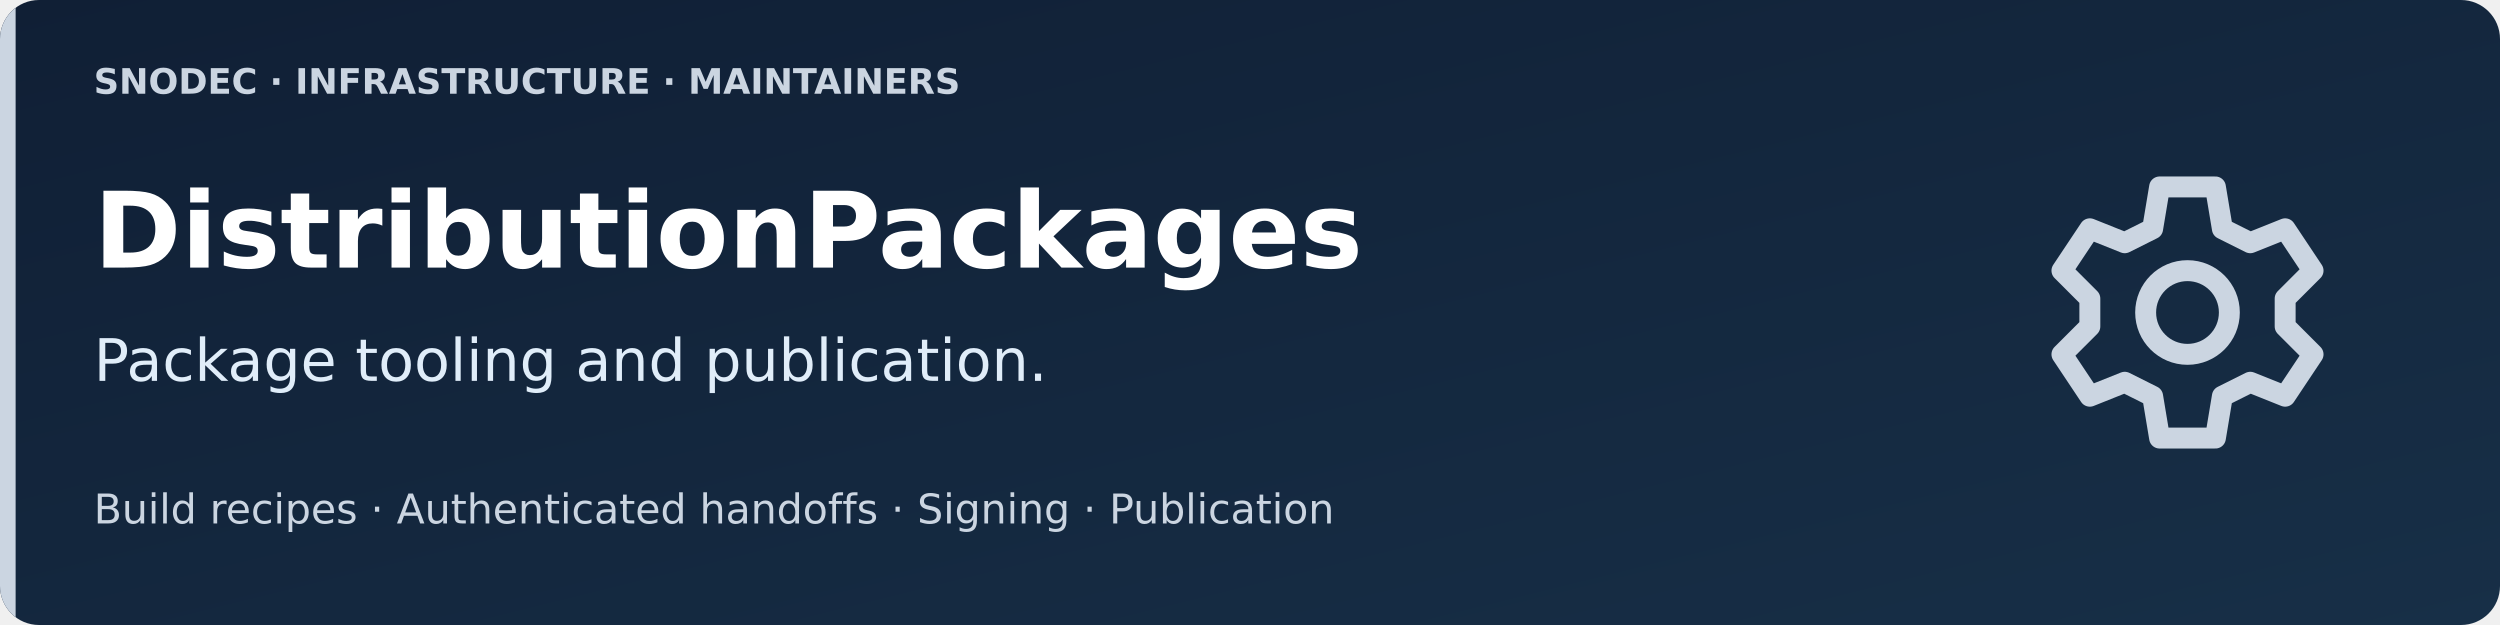
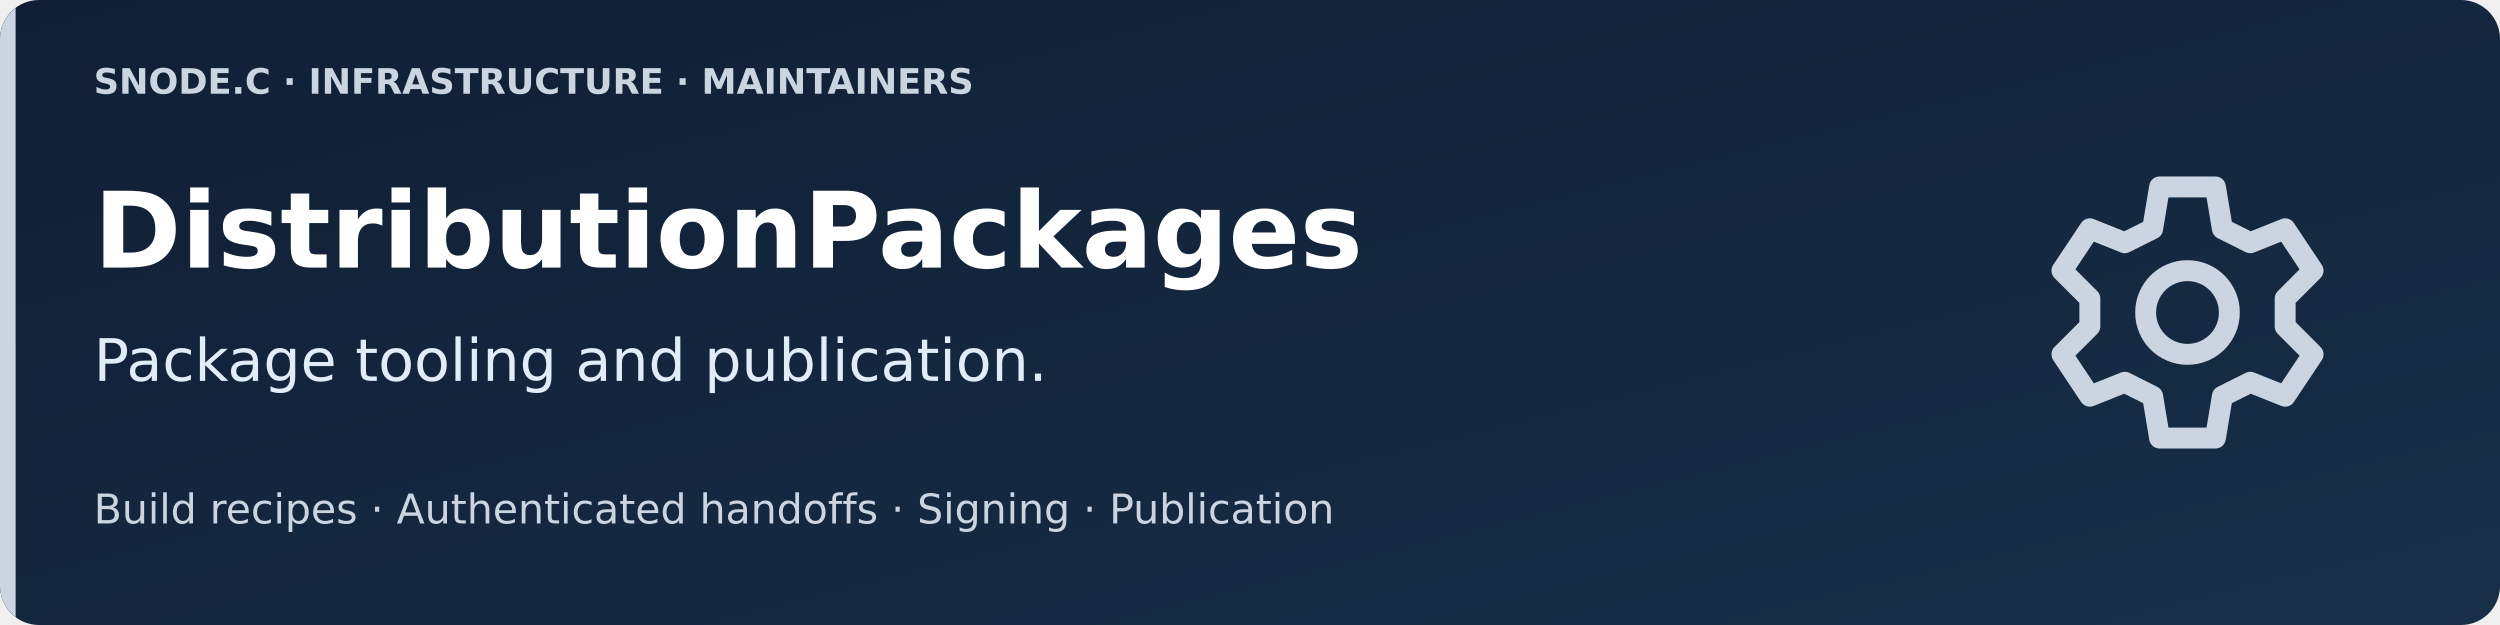
<svg xmlns="http://www.w3.org/2000/svg" width="1280" height="320" viewBox="0 0 1280 320" role="img" aria-labelledby="title description">
  <defs>
    <linearGradient id="background" x2="1" y2="1">
      <stop stop-color="#101f35" />
      <stop offset="1" stop-color="#172f47" />
    </linearGradient>
    <clipPath id="banner-outline-clip">
      <use href="#banner-outline" />
    </clipPath>
  </defs>
  <rect id="banner-outline" width="1280" height="320" rx="20" fill="url(#background)" />
  <g clip-path="url(#banner-outline-clip)">
    <rect width="8" height="320" fill="#cbd5e1" />
  </g>
  <g font-family="DejaVu Sans,Verdana,sans-serif">
-     <text x="48" y="48" font-size="18" font-weight="700" fill="#cbd5e1">SNODEC · INFRASTRUCTURE · MAINTAINERS</text>
+     <text x="48" y="48" font-size="18" font-weight="700" fill="#cbd5e1">SNODE.C · INFRASTRUCTURE · MAINTAINERS</text>
    <text x="48" y="137" font-size="54" font-weight="700" fill="#ffffff">DistributionPackages</text>
    <text x="48" y="195" font-size="30" font-weight="400" fill="#e0edf9">Package tooling and publication.</text>
    <text x="48" y="268" font-size="21" font-weight="400" fill="#cbd5e1">Build recipes · Authenticated handoffs · Signing · Publication</text>
  </g>
  <g transform="translate(1120 160) scale(7.14286) translate(-12 -12)">
    <g fill="none" stroke="#cbd5e1" stroke-width="1.5" stroke-linecap="round" stroke-linejoin="round">
      <path d="m10 3-.5 3-2 1-2.5-1-2 3 2 2v2l-2 2 2 3 2.5-1 2 1 .5 3h4l.5-3 2-1 2.5 1 2-3-2-2v-2l2-2-2-3-2.5 1-2-1L14 3Z" />
      <circle cx="12" cy="12" r="3" />
    </g>
  </g>
</svg>
